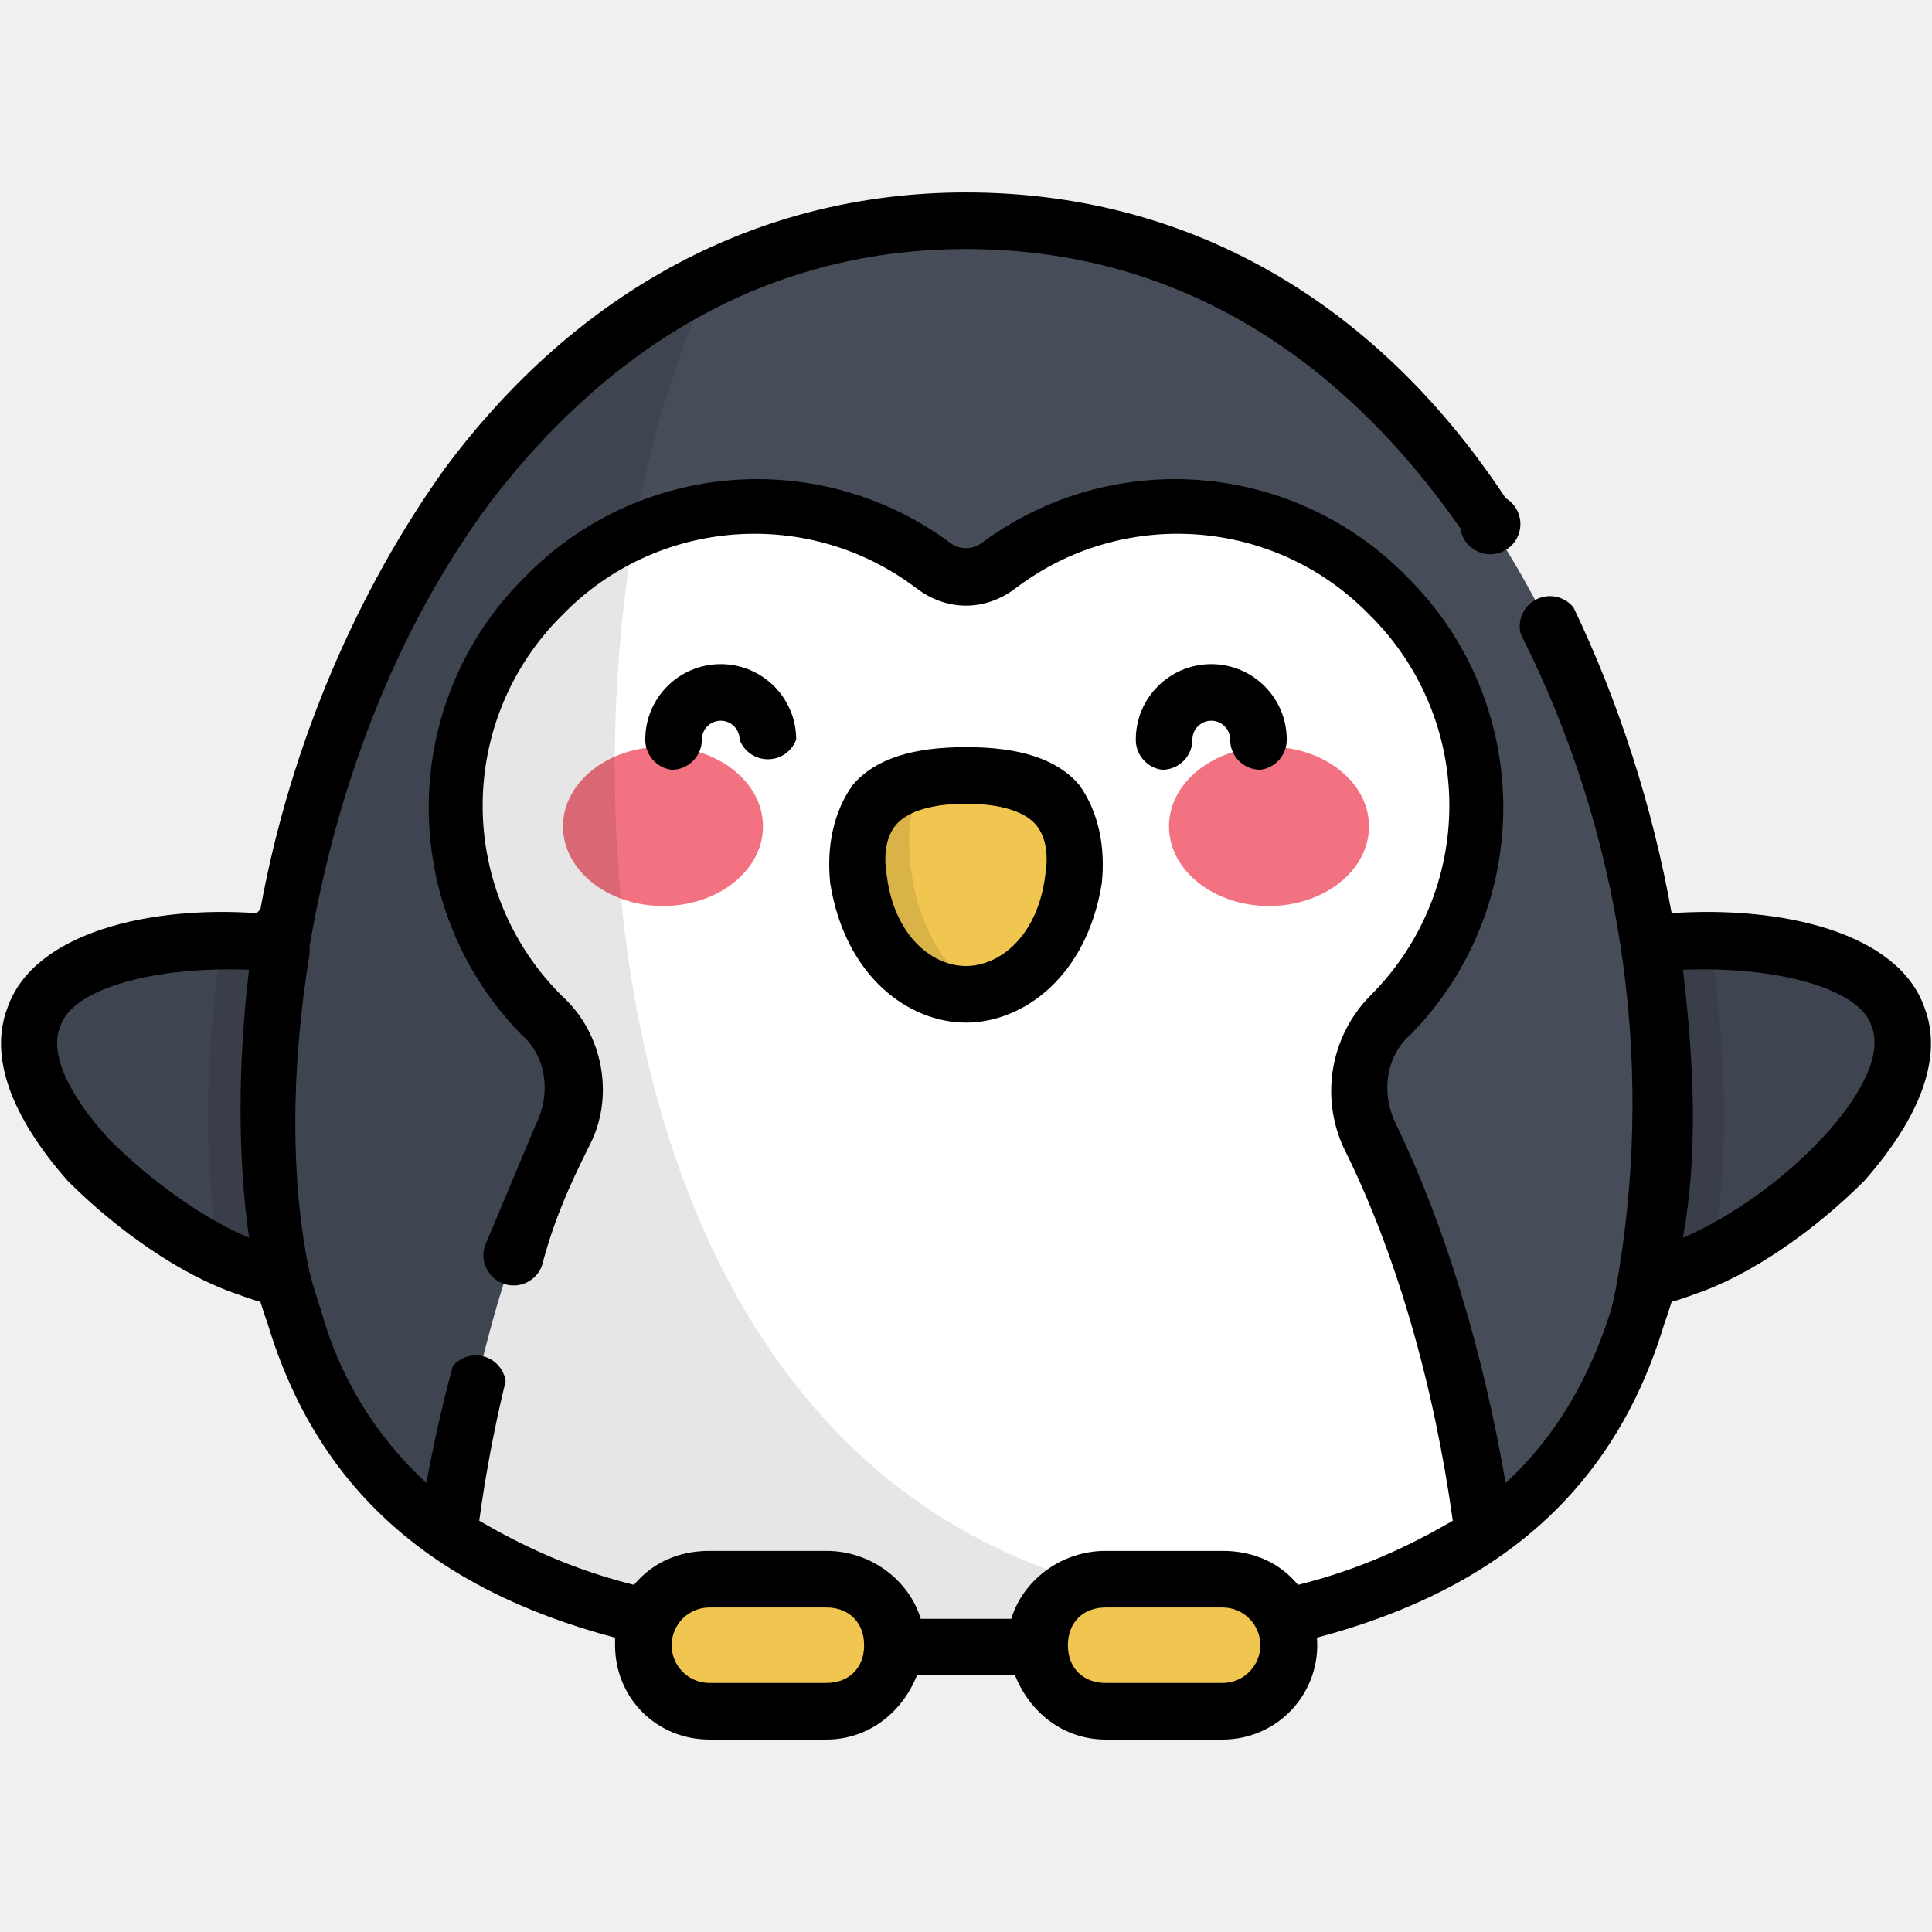
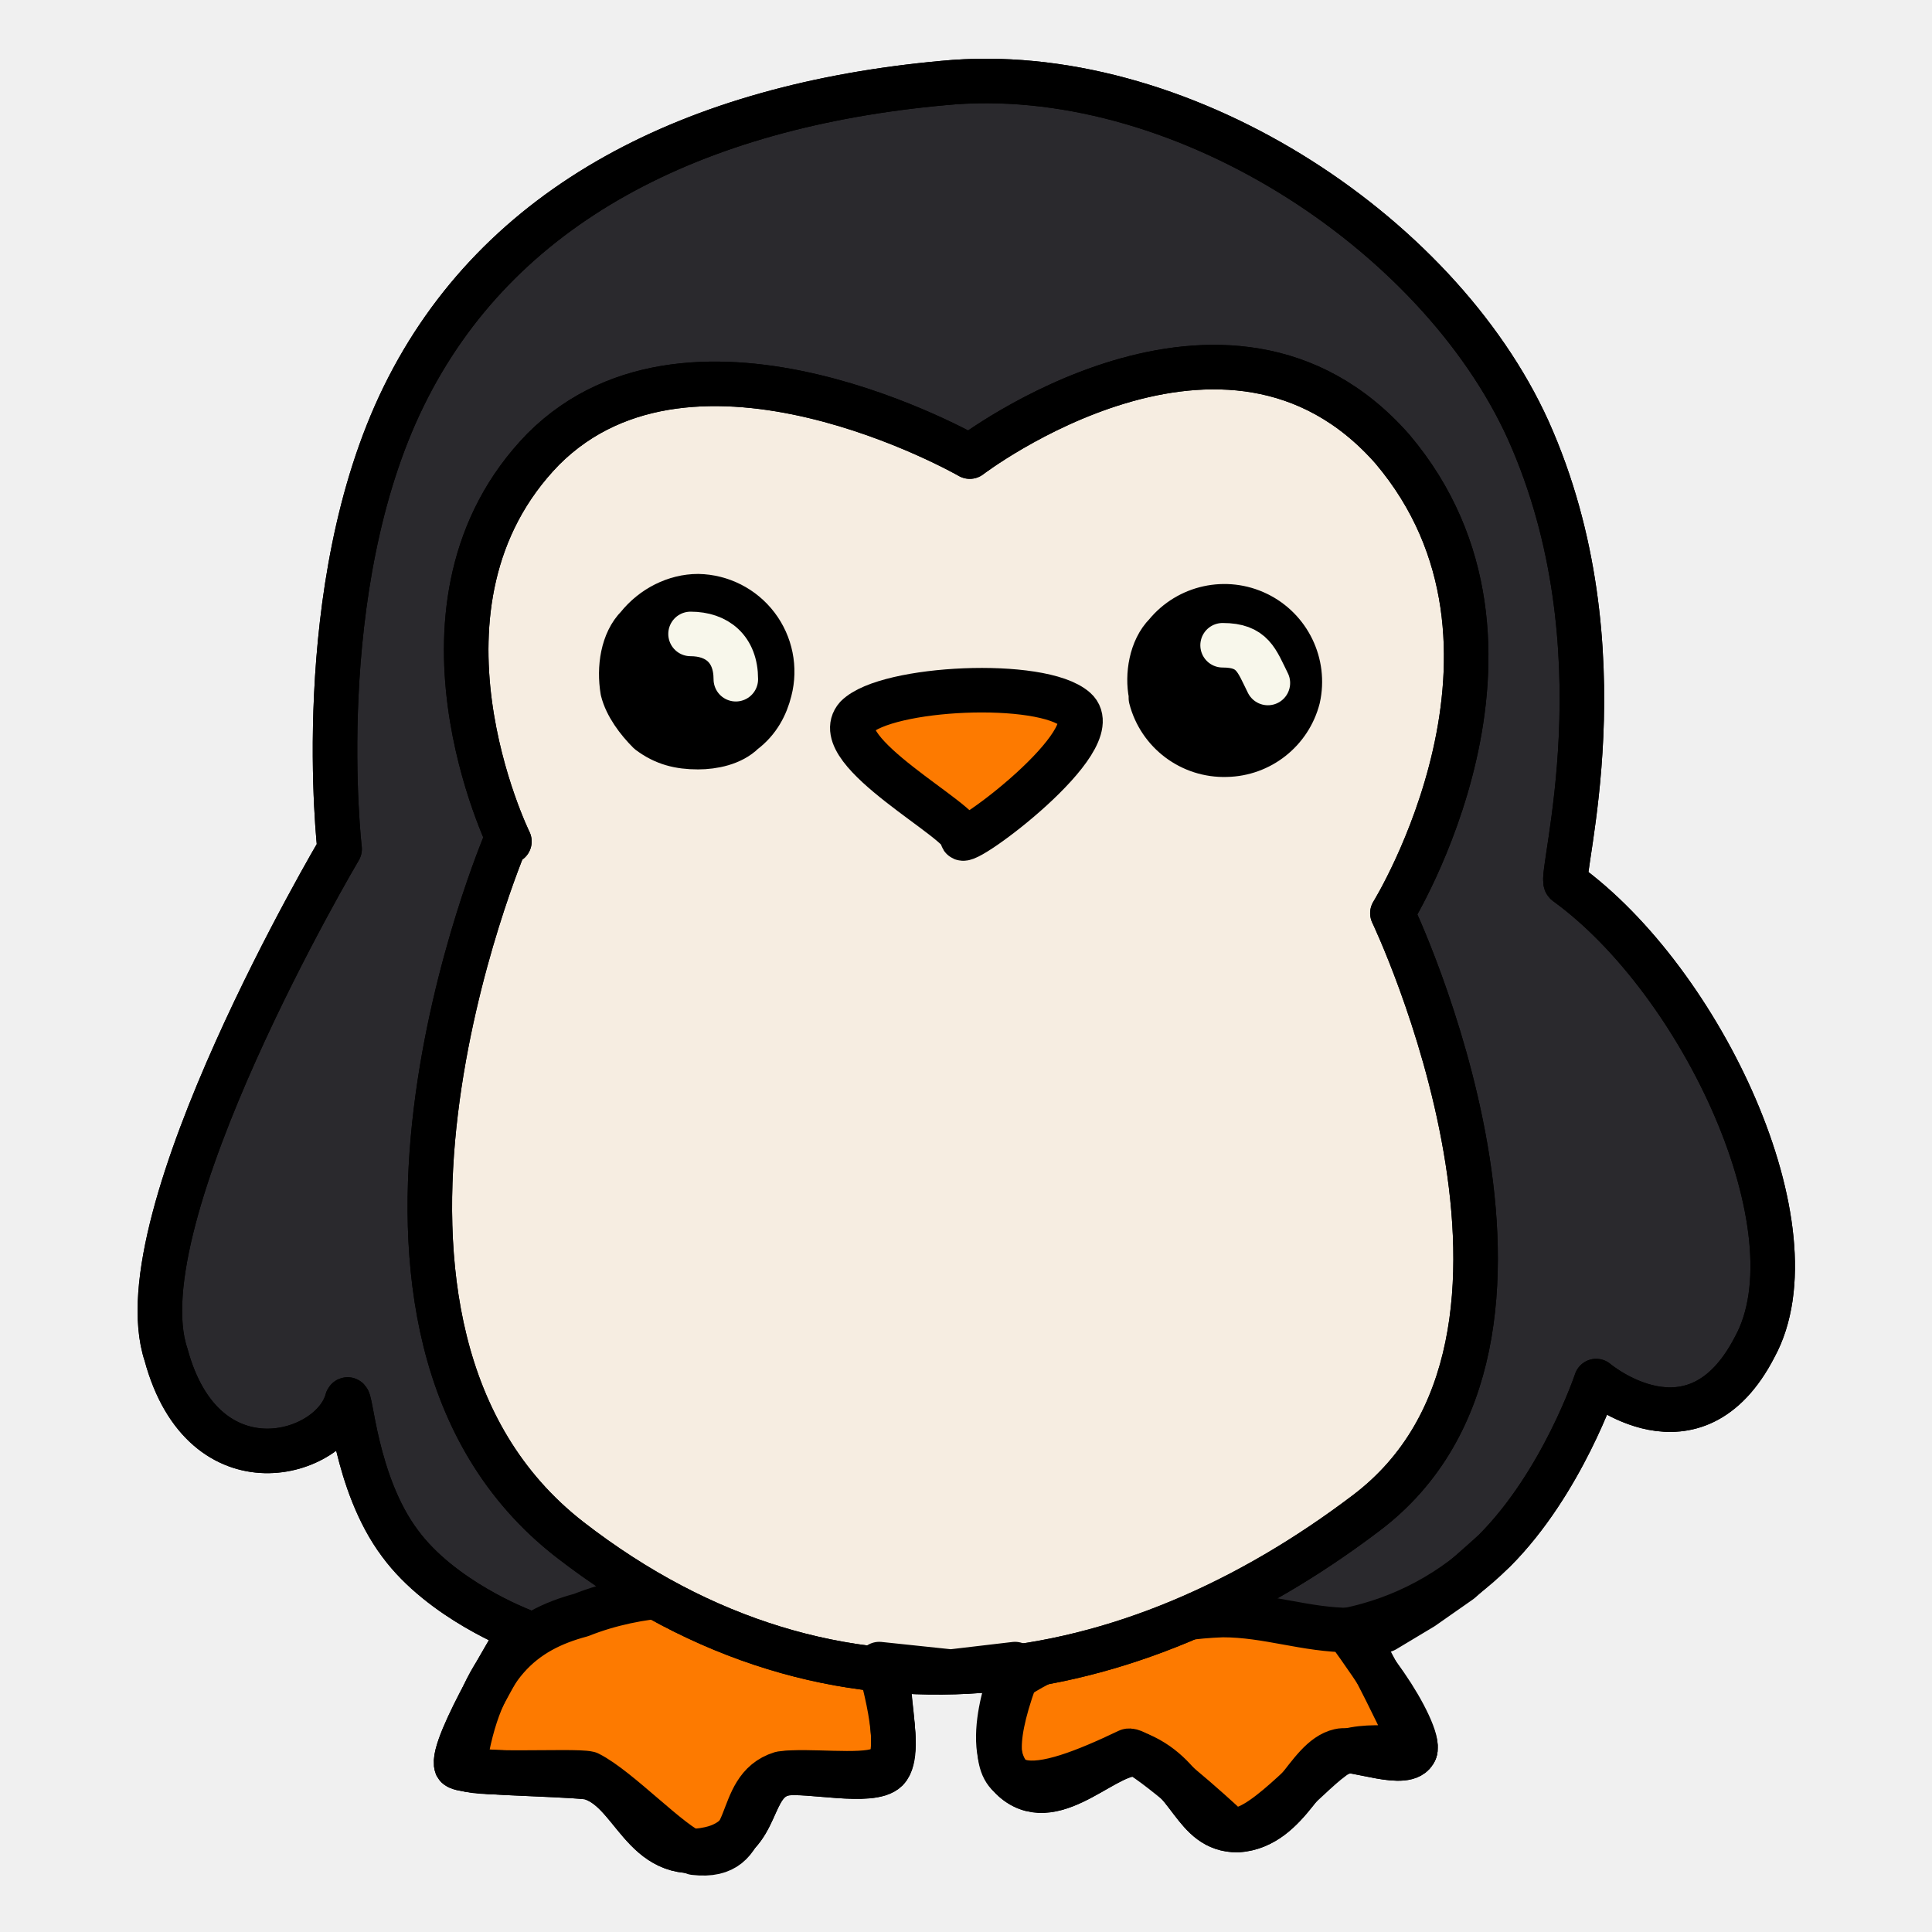
- <svg xmlns="http://www.w3.org/2000/svg" width="512" height="512">
-   <use href="#B" fill="#464d59" />
-   <use href="#B" opacity=".1" />
-   <path d="M95 255c-10-4-23-6-36-6-5 30-5 59-1 84l8 3c27 10 50-2 58-25 8-22-2-46-29-56z" opacity=".1" />
-   <use href="#C" fill="#464d59" />
-   <use href="#C" opacity=".1" />
-   <path d="M417 255c10-4 23-6 36-6 5 30 5 59 1 84l-8 3c-27 10-50-2-58-25-8-22 2-46 29-56z" opacity=".1" />
-   <path fill="#464d59" d="M256 437c87 0 157-18 178-88 28-92-27-290-178-290S50 257 78 349c21 70 91 88 178 88z" />
-   <path fill="#fff" d="M363 301c-5-11-3-24 5-32a79 79 0 0 0-54-134c-18-1-35 5-49 15-5 4-13 4-18 0a79 79 0 0 0-103 118c8 9 10 22 5 33-16 32-25 70-30 106 34 23 82 30 137 30s103-7 137-30c-5-36-14-74-30-106z" />
-   <path fill="#f1c650" d="M256 264c12 0 26-12 28-31 4-23-12-28-28-28s-32 5-28 28c2 19 16 31 28 31z" />
-   <path d="M262 263c-20-7-26-44-17-56-11 2-20 9-17 26 2 19 16 31 28 31a22 22 0 0 0 6-1z" opacity=".1" />
-   <g fill="#f27281">
-     <ellipse cx="175.7" cy="219" rx="26.5" ry="21.1" />
-     <ellipse cx="336.3" cy="219" rx="26.5" ry="21.1" />
-   </g>
-   <path d="M189 74C89 121 55 272 78 349c21 70 91 88 178 88 35 0 67-3 94-11-207 9-210-258-161-352z" opacity=".1" />
-   <path fill="#f1c650" d="M219 453h-31a17 17 0 0 1 0-35h31a17 17 0 0 1 0 35zm74 0h31a17 17 0 0 0 0-35h-31a17 17 0 0 0 0 35z" />
-   <path d="M510 267c-7-20-38-27-67-25-5-28-14-56-26-81a8 8 0 0 0-14 7 276 276 0 0 1 26 169 136 136 0 0 1-2 10c-6 19-15 34-28 46-6-35-16-68-29-95-4-8-3-18 4-24a86 86 0 0 0-1-121 86 86 0 0 0-113-9 7 7 0 0 1-8 0 86 86 0 0 0-113 9 86 86 0 0 0-1 121c7 6 8 16 4 24l-13 31a8 8 0 1 0 15 5c3-11 7-20 12-30 7-13 4-30-7-40a71 71 0 0 1 0-101 71 71 0 0 1 94-7c8 6 18 6 26 0a71 71 0 0 1 94 7 71 71 0 0 1 0 101 36 36 0 0 0-7 40c14 28 24 63 29 99-12 7-25 13-41 17-5-6-12-9-20-9h-31c-12 0-22 8-25 18h-24c-3-10-13-18-25-18h-31c-8 0-15 3-20 9-16-4-29-10-41-17a368 368 0 0 1 7-37 8 8 0 0 0-14-4 382 382 0 0 0-7 31 97 97 0 0 1-28-46 133 133 0 0 1-3-10c-5-24-5-53 0-84a8 8 0 0 0 0-2c7-41 22-83 48-118 23-30 63-67 126-67 67 0 108 41 131 74a8 8 0 1 0 12-8c-35-53-85-81-143-81-55 0-103 26-138 73-23 32-41 73-49 117l-1 1c-28-2-59 5-66 25-5 13 1 29 16 46 13 13 30 25 45 30a69 69 0 0 0 6 2 139 139 0 0 0 2 6c13 43 43 70 92 83v2c0 14 11 25 25 25h31c11 0 20-7 24-17h26c4 10 13 17 24 17h31a25 25 0 0 0 25-27c49-13 79-40 92-83a143 143 0 0 0 2-6 69 69 0 0 0 6-2c15-5 32-17 45-30 15-17 21-33 16-46zM66 328c-12-5-26-15-37-26-11-12-16-23-13-30 3-10 25-16 50-15-3 25-3 50 0 71zm163 108c0 6-4 10-10 10h-31a10 10 0 0 1 0-20h31c6 0 10 4 10 10zm95 10h-31c-6 0-10-4-10-10s4-10 10-10h31a10 10 0 0 1 0 20zm122-118c4-22 3-46 0-71 25-1 47 5 50 15 6 15-24 45-50 56zM186 196a5 5 0 1 1 10 0 8 8 0 0 0 15 0 20 20 0 0 0-40 0 8 8 0 0 0 7 8 8 8 0 0 0 8-8zm130 0a5 5 0 1 1 10 0 8 8 0 0 0 8 8 8 8 0 0 0 7-8 20 20 0 0 0-40 0 8 8 0 0 0 7 8 8 8 0 0 0 8-8zm-60 75c15 0 32-12 36-37 1-10-1-19-6-26-6-7-16-10-30-10s-24 3-30 10c-5 7-7 16-6 26 4 25 21 37 36 37zm-18-53c3-3 9-5 18-5s15 2 18 5 4 8 3 14c-2 16-12 24-21 24s-19-8-21-24c-1-6 0-11 3-14z" />
-   <defs>
-     <path id="B" d="M66 336c-28-10-66-44-57-67 8-22 59-24 86-14s37 34 29 56c-8 23-31 35-58 25z" />
-     <path id="C" d="M446 336c28-10 66-44 57-67-8-22-59-24-86-14s-37 34-29 56c8 23 31 35 58 25z" />
-   </defs>
+ <svg xmlns="http://www.w3.org/2000/svg" version="1.2" viewBox="0 0 512 512">
+   <style>.b,.d{fill:#fd7a00;stroke:#000;stroke-linecap:round;stroke-linejoin:round;stroke-width:11.8}.d{fill:none}</style>
+   <path d="M355 436c4-4 22 23 20 28s-16-1-20 0c-9 2-13 20-27 21-12 0-12-14-26-20-8-2-22 16-33 7-10-8 3-30-1-39-1-1-28 0-32 2-4 3 4 29-1 34-4 4-21 0-27 1-10 2-6 17-20 20-18 4-20-16-32-19-9-1-34-1-35-3-2-5 17-36 17-36s-21-8-32-23c-12-16-13-40-14-38-4 15-38 25-48-12-12-36 46-134 46-134s-8-69 17-120 77-77 143-83c62-6 131 39 155 92 26 58 8 118 10 120 36 26 67 92 50 123-16 31-42 9-42 9s-9 27-27 45l-9 8-10 7-10 6-12 4z" style="fill:#2a292d;stroke:#000;stroke-linecap:round;stroke-linejoin:round;stroke-width:11.8" />
+   <path d="M269 445c-13 36 7 30 30 19 3-1 24 18 26 20 6 5 21-13 28-18 6-5 22-2 22-2s-15-32-17-32c-12 0-22-4-34-4-30 1-55 16-55 17zm-31-6c-7 2 4 29-5 30-5 2-19 0-26 1-13 4-6 23-23 21-6-2-20-17-28-21-4-1-34 1-33-2 4-27 16-36 31-40 15-6 34-7 45-3 9 3 42 14 39 15z" class="b" />
+   <path d="M135 223s-31-63 9-104c40-40 113 2 113 2s68-52 112-2c44 52 0 123 0 123s54 113-7 159c-62 47-140 62-211 7-72-56-17-185-17-185z" style="fill:#f6ede1;stroke:#000;stroke-linecap:round;stroke-linejoin:round;stroke-width:11.8" />
+   <path d="M255 222c0 3 39-26 30-34s-50-6-58 2c-8 9 29 28 28 32z" class="b" />
+   <path d="M135 223s-31-63 9-104c40-40 113 2 113 2s68-52 112-2c44 52 0 123 0 123s54 113-7 159c-62 47-140 62-211 7-72-56-17-185-17-185z" class="d" />
+   <path d="M357 432s20 27 18 32-16-1-20 0c-9 2-13 20-27 21-12 0-12-14-26-20-8-2-22 16-33 7-10-8 0-31 0-31l-17 2-19-2s7 23 2 28c-4 4-21 0-27 1-10 2-6 17-20 20-18 4-20-16-32-19-9-1-34-1-35-3-2-5 17-36 17-36s-21-8-32-23c-12-16-13-40-14-38-4 15-38 25-48-12-12-36 46-134 46-134s-8-69 17-120 77-77 143-83c62-6 131 39 155 92 26 58 8 118 10 120 36 26 67 92 50 123-16 31-42 9-42 9s-9 27-27 45a76 76 0 0 1-39 21z" class="d" />
+   <path d="M165 183c-1-6 0-13 4-17 4-5 10-8 16-8a20 20 0 0 1 19 25c-1 4-3 8-7 11-3 3-8 4-12 4-5 0-9-1-13-4-3-3-6-7-7-11zm140 1c-1-5 0-12 4-16a20 20 0 0 1 35 17 20 20 0 0 1-19 15 20 20 0 0 1-20-15z" style="stroke:#000;stroke-linecap:round;stroke-linejoin:round;stroke-width:11.8" />
+   <path fill-rule="evenodd" d="M183 168c7 0 12 4 12 12m129-9c8 0 9 4 12 10" style="fill:none;stroke:#f8f7eb;stroke-linecap:round;stroke-linejoin:round;stroke-width:11.8" />
</svg>
